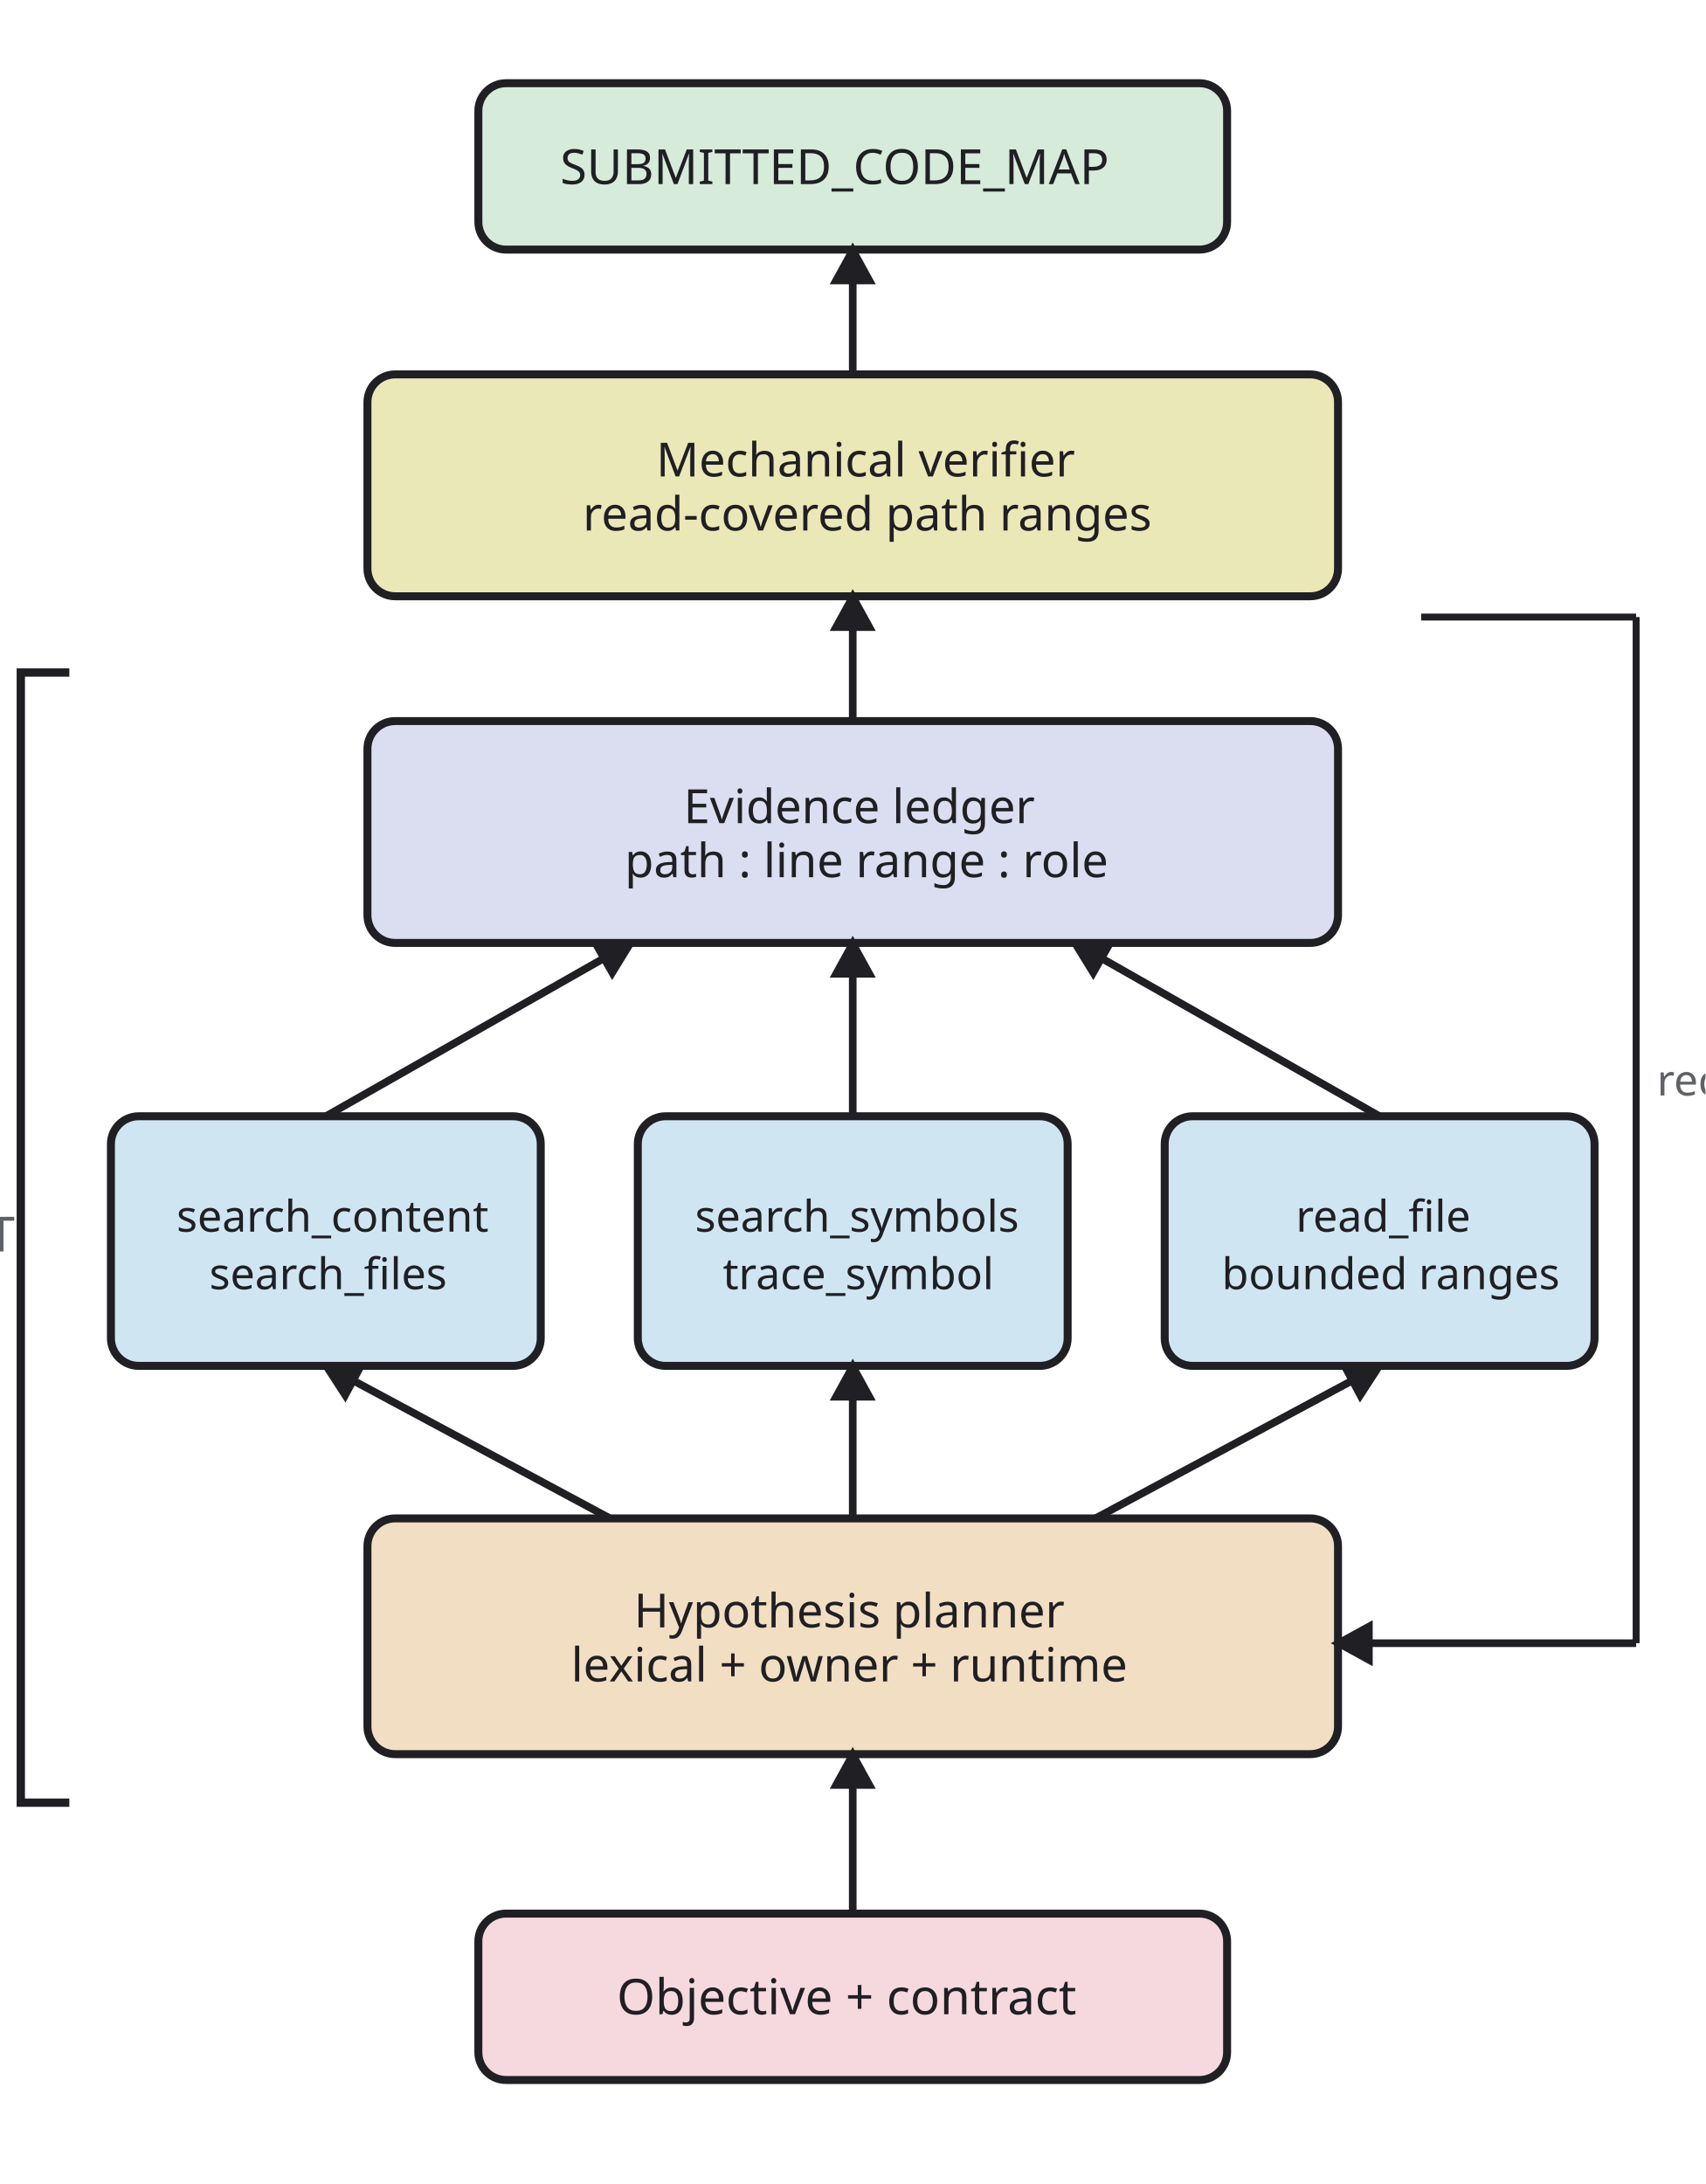
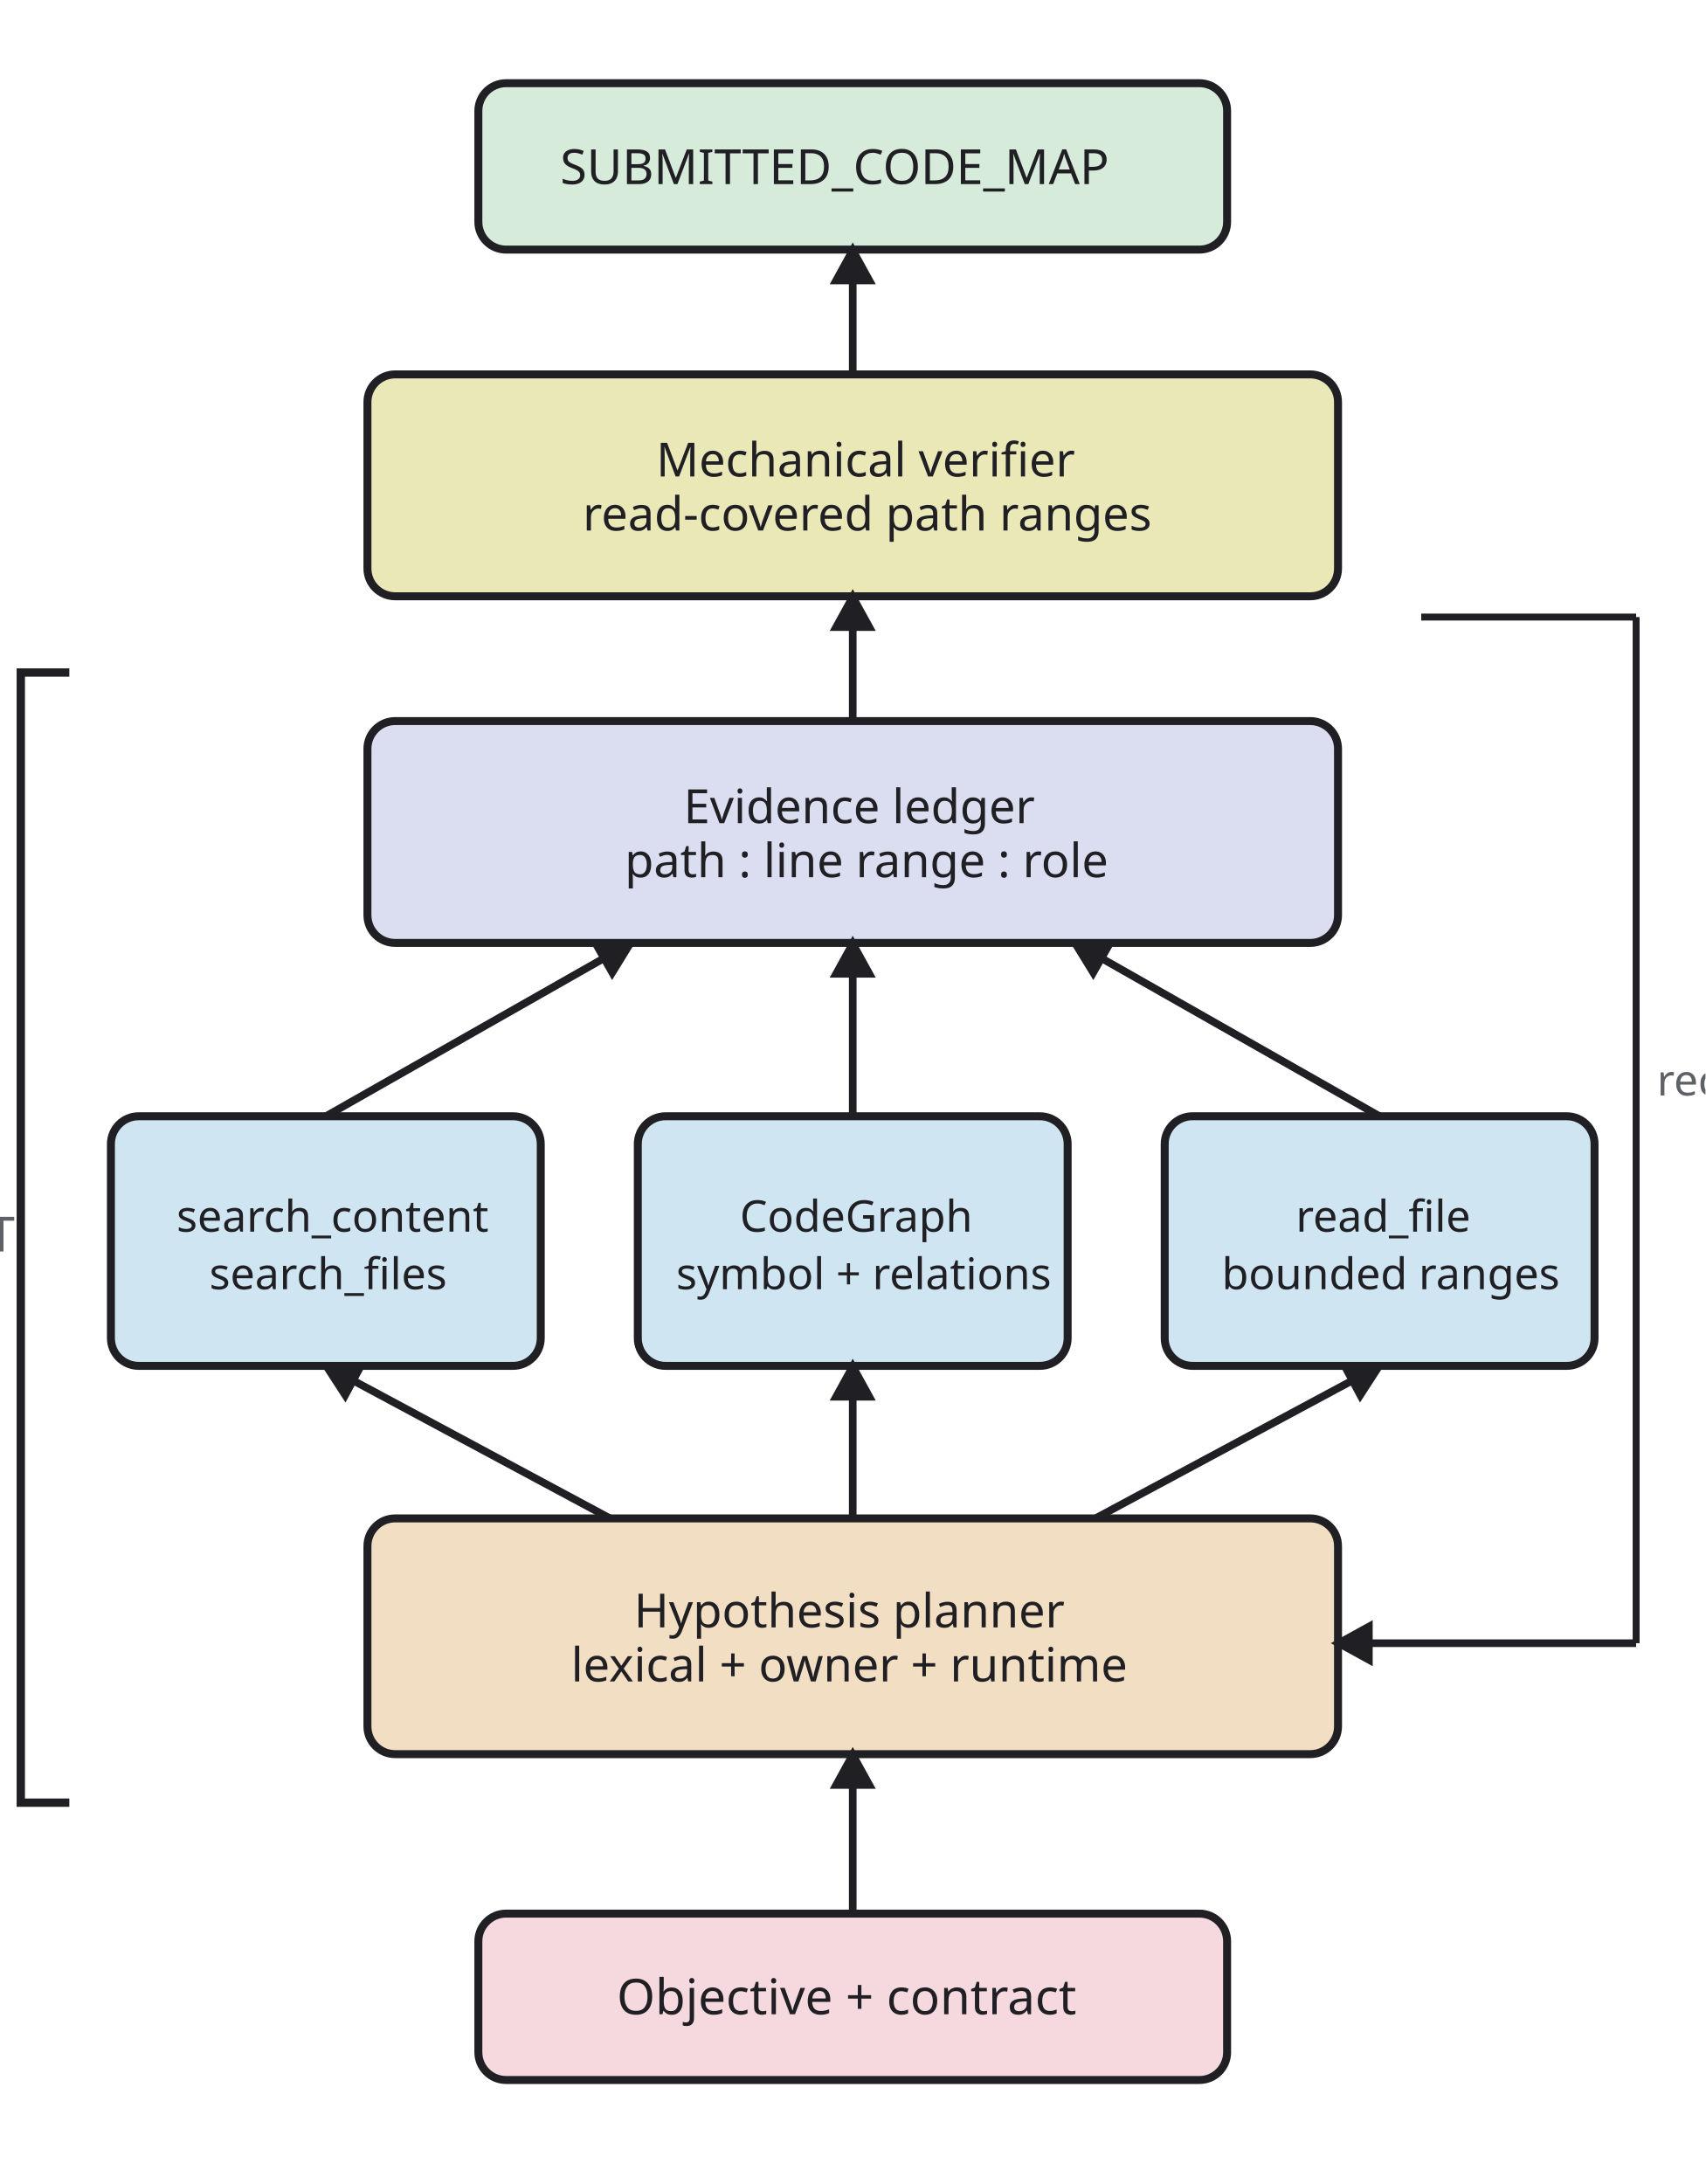
<svg xmlns="http://www.w3.org/2000/svg" width="246" height="315" preserveAspectRatio="xMinYMin meet" viewBox="0 0 246 315" version="1.0" fill-rule="evenodd">
  <clipPath id="clip">
    <rect x="0" y="0" width="246" height="315" />
  </clipPath>
  <g id="group" transform="scale(1,-1) translate(0,-315)" style="clip-path: url(#clip)">
    <g transform="">
      <rect x="69" y="279" width="108" height="24" rx="4" ry="4" style="stroke: rgb(12%,12%,14%); stroke-linecap: butt; stroke-width: 1.15; fill: rgb(84%,92%,85%); fill-rule: evenodd;" />
      <text x="80.802" y="288.55" style="font-family: ArialEmbedded-Bold; font-size: 7.0px;fill: rgb(12%,12%,14%); stroke:none;" transform="translate(0,577) scale(1,-1)">SUBMITTED_CODE_MAP</text>
      <rect x="53" y="229" width="140" height="32" rx="4" ry="4" style="stroke: rgb(12%,12%,14%); stroke-linecap: butt; stroke-width: 1.15; fill: rgb(92%,91%,72%); fill-rule: evenodd;" />
      <text x="94.656" y="246.72" style="font-family: ArialEmbedded; font-size: 6.8px;fill: rgb(12%,12%,14%); stroke:none;" transform="translate(0,493) scale(1,-1)">Mechanical verifier</text>
      <text x="84.064" y="238.52" style="font-family: ArialEmbedded; font-size: 6.8px;fill: rgb(12%,12%,14%); stroke:none;" transform="translate(0,477) scale(1,-1)">read-covered path ranges</text>
      <path d="M 123,261 L 123,279 Z" style="stroke: rgb(12%,12%,14%); stroke-linecap: butt; stroke-width: 1.1;" />
      <polygon points="123 279, 120.525 274.5, 125.475 274.5" style="stroke: rgb(12%,12%,14%); stroke-linecap: butt; stroke-width: 1; fill: rgb(12%,12%,14%); fill-rule: evenodd;" />
      <rect x="53" y="179" width="140" height="32" rx="4" ry="4" style="stroke: rgb(12%,12%,14%); stroke-linecap: butt; stroke-width: 1.15; fill: rgb(86%,87%,94%); fill-rule: evenodd;" />
      <text x="98.617" y="196.72" style="font-family: ArialEmbedded; font-size: 6.8px;fill: rgb(12%,12%,14%); stroke:none;" transform="translate(0,393) scale(1,-1)">Evidence ledger</text>
      <text x="90.112" y="188.52" style="font-family: ArialEmbedded; font-size: 6.8px;fill: rgb(12%,12%,14%); stroke:none;" transform="translate(0,377) scale(1,-1)">path : line range : role</text>
      <path d="M 123,211 L 123,229 Z" style="stroke: rgb(12%,12%,14%); stroke-linecap: butt; stroke-width: 1.1;" />
      <polygon points="123 229, 120.525 224.5, 125.475 224.5" style="stroke: rgb(12%,12%,14%); stroke-linecap: butt; stroke-width: 1; fill: rgb(12%,12%,14%); fill-rule: evenodd;" />
      <rect x="16" y="118" width="62" height="36" rx="4" ry="4" style="stroke: rgb(12%,12%,14%); stroke-linecap: butt; stroke-width: 1.15; fill: rgb(81%,90%,95%); fill-rule: evenodd;" />
      <text x="25.461" y="137.645" style="font-family: ArialEmbedded; font-size: 6.3px;fill: rgb(12%,12%,14%); stroke:none;" transform="translate(0,275) scale(1,-1)">search_content</text>
      <text x="30.192" y="129.945" style="font-family: ArialEmbedded; font-size: 6.3px;fill: rgb(12%,12%,14%); stroke:none;" transform="translate(0,259) scale(1,-1)">search_files</text>
      <rect x="92" y="118" width="62" height="36" rx="4" ry="4" style="stroke: rgb(12%,12%,14%); stroke-linecap: butt; stroke-width: 1.15; fill: rgb(81%,90%,95%); fill-rule: evenodd;" />
-       <text x="100.241" y="137.645" style="font-family: ArialEmbedded; font-size: 6.3px;fill: rgb(12%,12%,14%); stroke:none;" transform="translate(0,275) scale(1,-1)">search_symbols</text>
-       <text x="104.268" y="129.945" style="font-family: ArialEmbedded; font-size: 6.3px;fill: rgb(12%,12%,14%); stroke:none;" transform="translate(0,259) scale(1,-1)">trace_symbol</text>
+       <text x="106.715" y="137.645" style="font-family: ArialEmbedded; font-size: 6.3px;fill: rgb(12%,12%,14%); stroke:none;" transform="translate(0,275) scale(1,-1)">CodeGraph</text>
+       <text x="97.526" y="129.945" style="font-family: ArialEmbedded; font-size: 6.3px;fill: rgb(12%,12%,14%); stroke:none;" transform="translate(0,259) scale(1,-1)">symbol + relations</text>
      <rect x="168" y="118" width="62" height="36" rx="4" ry="4" style="stroke: rgb(12%,12%,14%); stroke-linecap: butt; stroke-width: 1.15; fill: rgb(81%,90%,95%); fill-rule: evenodd;" />
      <text x="186.917" y="137.645" style="font-family: ArialEmbedded; font-size: 6.3px;fill: rgb(12%,12%,14%); stroke:none;" transform="translate(0,275) scale(1,-1)">read_file</text>
      <text x="176.23" y="129.945" style="font-family: ArialEmbedded; font-size: 6.3px;fill: rgb(12%,12%,14%); stroke:none;" transform="translate(0,259) scale(1,-1)">bounded ranges</text>
      <path d="M 47,154 L 91,179 Z" style="stroke: rgb(12%,12%,14%); stroke-linecap: butt; stroke-width: 1.1;" />
      <polygon points="91 179, 85.865 178.929, 88.31 174.625" style="stroke: rgb(12%,12%,14%); stroke-linecap: butt; stroke-width: 1; fill: rgb(12%,12%,14%); fill-rule: evenodd;" />
      <path d="M 123,154 L 123,179 Z" style="stroke: rgb(12%,12%,14%); stroke-linecap: butt; stroke-width: 1.1;" />
      <polygon points="123 179, 120.525 174.5, 125.475 174.5" style="stroke: rgb(12%,12%,14%); stroke-linecap: butt; stroke-width: 1; fill: rgb(12%,12%,14%); fill-rule: evenodd;" />
      <path d="M 199,154 L 155,179 Z" style="stroke: rgb(12%,12%,14%); stroke-linecap: butt; stroke-width: 1.1;" />
      <polygon points="155 179, 157.69 174.625, 160.135 178.929" style="stroke: rgb(12%,12%,14%); stroke-linecap: butt; stroke-width: 1; fill: rgb(12%,12%,14%); fill-rule: evenodd;" />
      <rect x="53" y="62" width="140" height="34" rx="4" ry="4" style="stroke: rgb(12%,12%,14%); stroke-linecap: butt; stroke-width: 1.15; fill: rgb(95%,87%,76%); fill-rule: evenodd;" />
      <text x="91.449" y="80.72" style="font-family: ArialEmbedded-Bold; font-size: 6.8px;fill: rgb(12%,12%,14%); stroke:none;" transform="translate(0,161) scale(1,-1)">Hypothesis planner</text>
      <text x="82.373" y="72.52" style="font-family: ArialEmbedded-Bold; font-size: 6.8px;fill: rgb(12%,12%,14%); stroke:none;" transform="translate(0,145) scale(1,-1)">lexical + owner + runtime</text>
      <path d="M 88,96 L 47,118 Z" style="stroke: rgb(12%,12%,14%); stroke-linecap: butt; stroke-width: 1.1;" />
      <polygon points="47 118, 49.795 113.691, 52.135 118.053" style="stroke: rgb(12%,12%,14%); stroke-linecap: butt; stroke-width: 1; fill: rgb(12%,12%,14%); fill-rule: evenodd;" />
      <path d="M 123,96 L 123,118 Z" style="stroke: rgb(12%,12%,14%); stroke-linecap: butt; stroke-width: 1.1;" />
      <polygon points="123 118, 120.525 113.5, 125.475 113.5" style="stroke: rgb(12%,12%,14%); stroke-linecap: butt; stroke-width: 1; fill: rgb(12%,12%,14%); fill-rule: evenodd;" />
      <path d="M 158,96 L 199,118 Z" style="stroke: rgb(12%,12%,14%); stroke-linecap: butt; stroke-width: 1.1;" />
      <polygon points="199 118, 193.865 118.053, 196.205 113.691" style="stroke: rgb(12%,12%,14%); stroke-linecap: butt; stroke-width: 1; fill: rgb(12%,12%,14%); fill-rule: evenodd;" />
      <rect x="69" y="15" width="108" height="24" rx="4" ry="4" style="stroke: rgb(12%,12%,14%); stroke-linecap: butt; stroke-width: 1.15; fill: rgb(96%,85%,87%); fill-rule: evenodd;" />
      <text x="88.966" y="24.515" style="font-family: ArialEmbedded-Bold; font-size: 7.1px;fill: rgb(12%,12%,14%); stroke:none;" transform="translate(0,49) scale(1,-1)">Objective + contract</text>
      <path d="M 123,39 L 123,62 Z" style="stroke: rgb(12%,12%,14%); stroke-linecap: butt; stroke-width: 1.1;" />
      <polygon points="123 62, 120.525 57.5, 125.475 57.5" style="stroke: rgb(12%,12%,14%); stroke-linecap: butt; stroke-width: 1; fill: rgb(12%,12%,14%); fill-rule: evenodd;" />
      <path d="M 10 55 L 3 55 L 3 218 L 10 218 " style="stroke: rgb(12%,12%,14%); stroke-linecap: butt; stroke-width: 1.2; fill: none; fill-rule: evenodd;" />
      <text x="-9.029" y="134.5" style="font-family: ArialEmbedded; font-size: 7px;fill: rgb(37%,38%,40%); stroke:none;" transform="translate(0,269) scale(1,-1)">1..T</text>
      <path d="M 205,226 L 236,226 Z" style="stroke: rgb(12%,12%,14%); stroke-linecap: butt; stroke-width: 1;" />
      <path d="M 236,226 L 236,78 Z" style="stroke: rgb(12%,12%,14%); stroke-linecap: butt; stroke-width: 1;" />
      <path d="M 236,78 L 193,78 Z" style="stroke: rgb(12%,12%,14%); stroke-linecap: butt; stroke-width: 1.1;" />
      <polygon points="193 78, 197.5 75.525, 197.5 80.475" style="stroke: rgb(12%,12%,14%); stroke-linecap: butt; stroke-width: 1; fill: rgb(12%,12%,14%); fill-rule: evenodd;" />
      <text x="239" y="157" style="font-family: ArialEmbedded; font-size: 6.2px;fill: rgb(37%,38%,40%); stroke:none;" transform="translate(0,314) scale(1,-1)">recover</text>
    </g>
  </g>
</svg>
